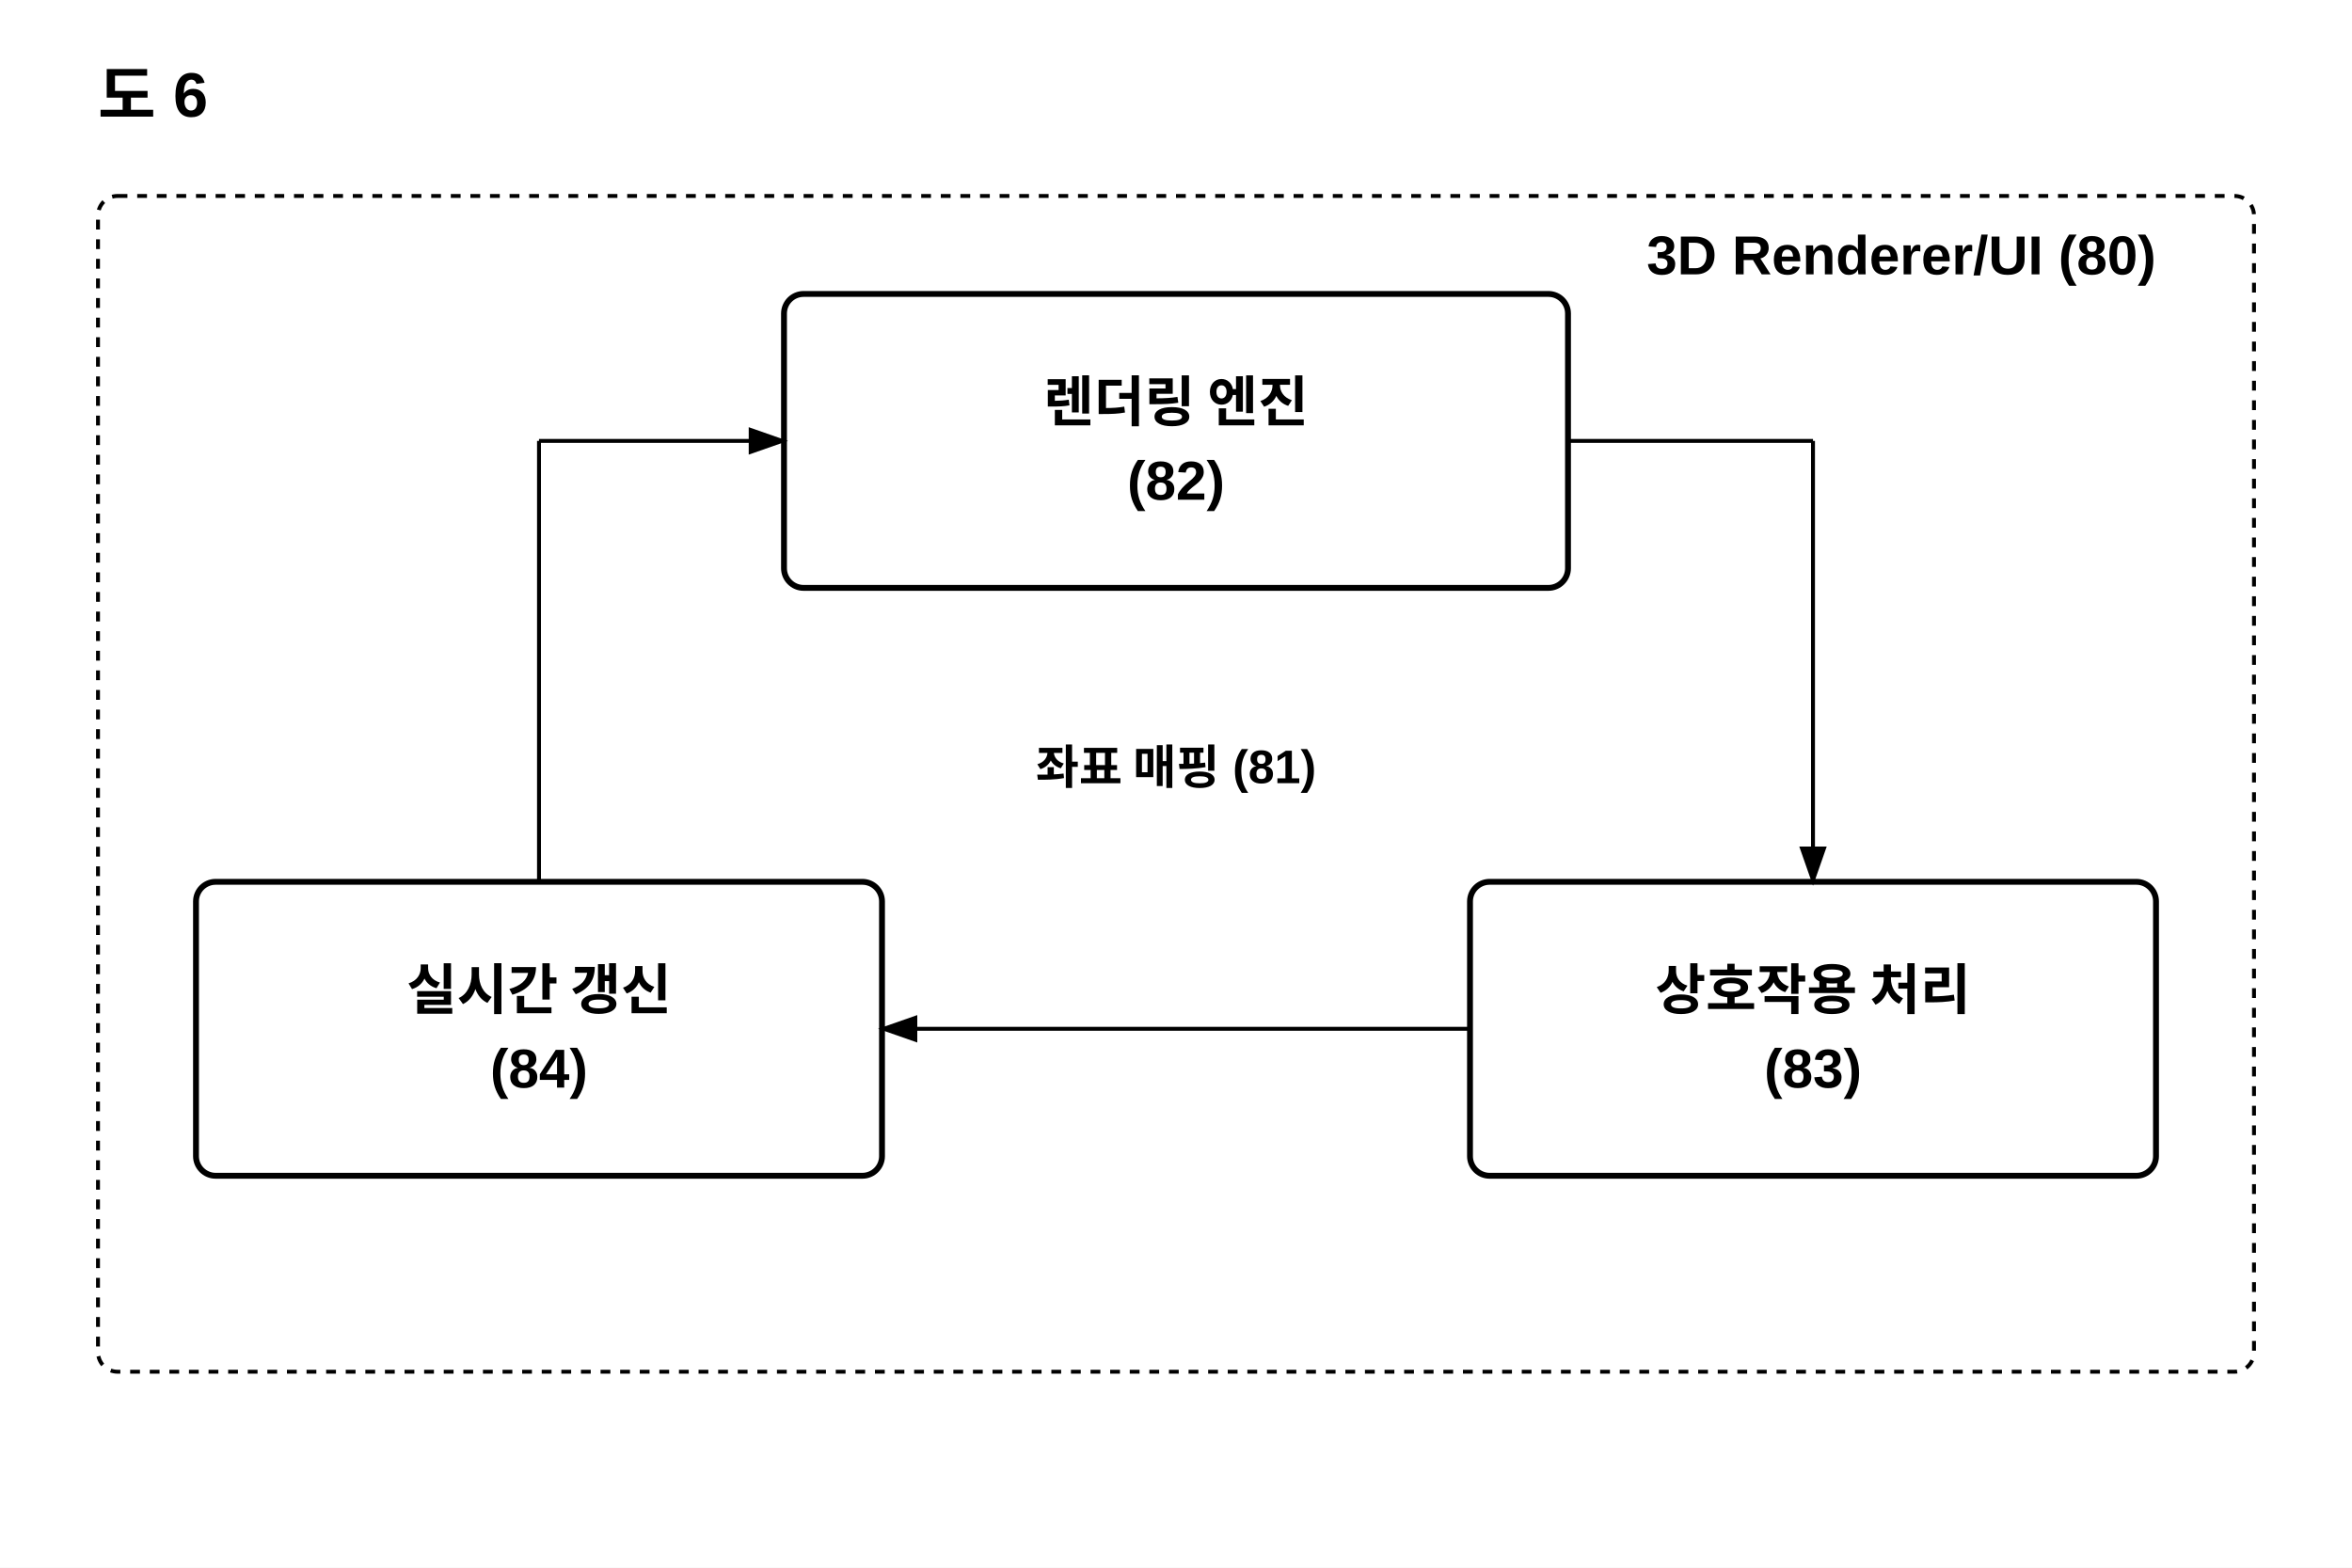
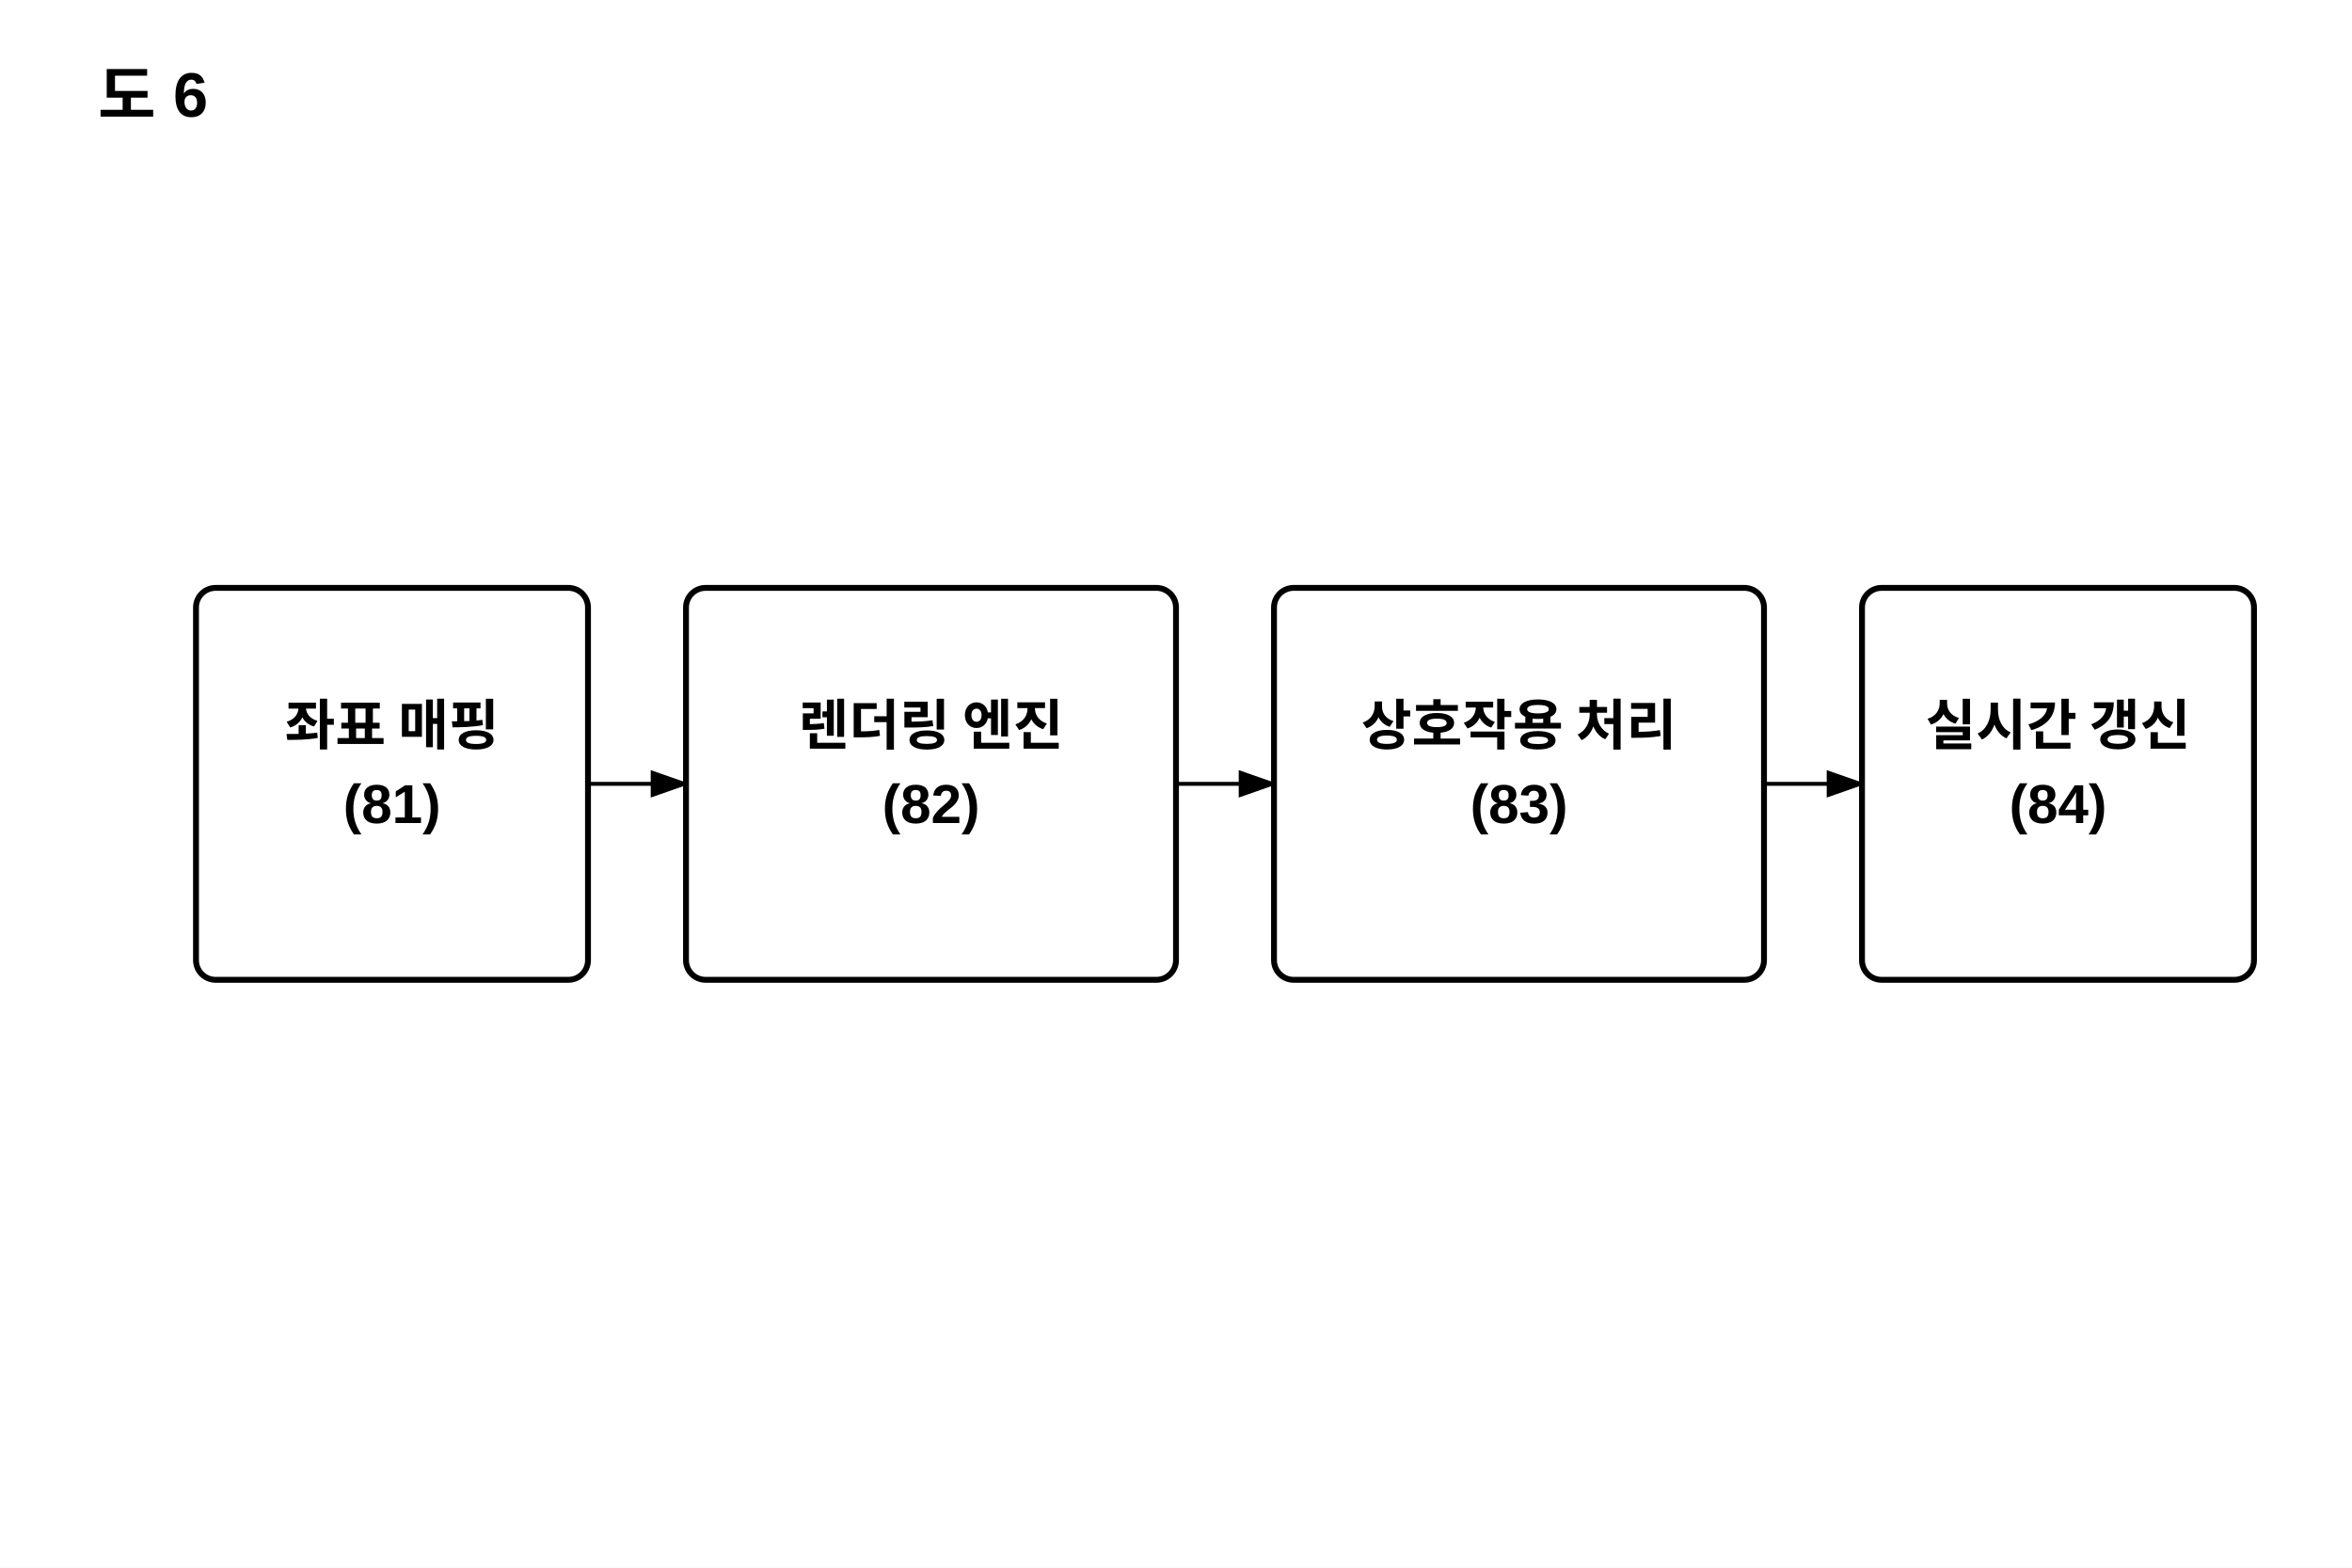
<svg xmlns="http://www.w3.org/2000/svg" width="1200" height="800" viewBox="0 0 1200 800">
  <rect width="100%" height="100%" fill="white" />
  <defs>
    <marker id="arrowhead" markerWidth="10" markerHeight="7" refX="9" refY="3.5" orient="auto">
      <polygon points="0 0, 10 3.5, 0 7" fill="black" />
    </marker>
  </defs>
  <text x="50" y="60" font-family="Arial, sans-serif" font-size="32" font-weight="bold">도 6</text>
-   <rect x="50" y="100" width="1100" height="600" fill="none" stroke="black" stroke-width="2" stroke-dasharray="5,5" rx="10" />
-   <text x="1100" y="140" text-anchor="end" font-family="Arial, sans-serif" font-size="28" font-weight="bold">3D Renderer/UI (80)</text>
-   <rect x="400" y="150" width="400" height="150" fill="white" stroke="black" stroke-width="3" rx="10" />
-   <text x="600" y="215" text-anchor="middle" font-family="Arial, sans-serif" font-size="28" font-weight="bold">렌더링 엔진</text>
-   <text x="600" y="255" text-anchor="middle" font-family="Arial, sans-serif" font-size="28" font-weight="bold">(82)</text>
-   <rect x="750" y="450" width="350" height="150" fill="white" stroke="black" stroke-width="3" rx="10" />
-   <text x="925" y="515" text-anchor="middle" font-family="Arial, sans-serif" font-size="28" font-weight="bold">상호작용 처리</text>
-   <text x="925" y="555" text-anchor="middle" font-family="Arial, sans-serif" font-size="28" font-weight="bold">(83)</text>
-   <rect x="100" y="450" width="350" height="150" fill="white" stroke="black" stroke-width="3" rx="10" />
-   <text x="275" y="515" text-anchor="middle" font-family="Arial, sans-serif" font-size="28" font-weight="bold">실시간 갱신</text>
-   <text x="275" y="555" text-anchor="middle" font-family="Arial, sans-serif" font-size="28" font-weight="bold">(84)</text>
-   <line x1="800" y1="225" x2="925" y2="225" stroke="black" stroke-width="2" />
-   <line x1="925" y1="225" x2="925" y2="450" stroke="black" stroke-width="2" marker-end="url(#arrowhead)" />
-   <line x1="750" y1="525" x2="450" y2="525" stroke="black" stroke-width="2" marker-end="url(#arrowhead)" />
-   <line x1="275" y1="450" x2="275" y2="225" stroke="black" stroke-width="2" />
-   <line x1="275" y1="225" x2="400" y2="225" stroke="black" stroke-width="2" marker-end="url(#arrowhead)" />
-   <text x="600" y="400" text-anchor="middle" font-family="Arial, sans-serif" font-size="24" font-weight="bold">좌표 매핑 (81)</text>
+   <rect x="100" y="300" width="200" height="200" fill="white" stroke="black" stroke-width="3" rx="10" />
+   <text x="200" y="380" text-anchor="middle" font-family="Arial, sans-serif" font-size="28" font-weight="bold">좌표 매핑</text>
+   <text x="200" y="420" text-anchor="middle" font-family="Arial, sans-serif" font-size="28" font-weight="bold">(81)</text>
+   <line x1="300" y1="400" x2="350" y2="400" stroke="black" stroke-width="2" marker-end="url(#arrowhead)" />
+   <rect x="350" y="300" width="250" height="200" fill="white" stroke="black" stroke-width="3" rx="10" />
+   <text x="475" y="380" text-anchor="middle" font-family="Arial, sans-serif" font-size="28" font-weight="bold">렌더링 엔진</text>
+   <text x="475" y="420" text-anchor="middle" font-family="Arial, sans-serif" font-size="28" font-weight="bold">(82)</text>
+   <line x1="600" y1="400" x2="650" y2="400" stroke="black" stroke-width="2" marker-end="url(#arrowhead)" />
+   <rect x="650" y="300" width="250" height="200" fill="white" stroke="black" stroke-width="3" rx="10" />
+   <text x="775" y="380" text-anchor="middle" font-family="Arial, sans-serif" font-size="28" font-weight="bold">상호작용 처리</text>
+   <text x="775" y="420" text-anchor="middle" font-family="Arial, sans-serif" font-size="28" font-weight="bold">(83)</text>
+   <line x1="900" y1="400" x2="950" y2="400" stroke="black" stroke-width="2" marker-end="url(#arrowhead)" />
+   <rect x="950" y="300" width="200" height="200" fill="white" stroke="black" stroke-width="3" rx="10" />
+   <text x="1050" y="380" text-anchor="middle" font-family="Arial, sans-serif" font-size="28" font-weight="bold">실시간 갱신</text>
+   <text x="1050" y="420" text-anchor="middle" font-family="Arial, sans-serif" font-size="28" font-weight="bold">(84)</text>
</svg>
